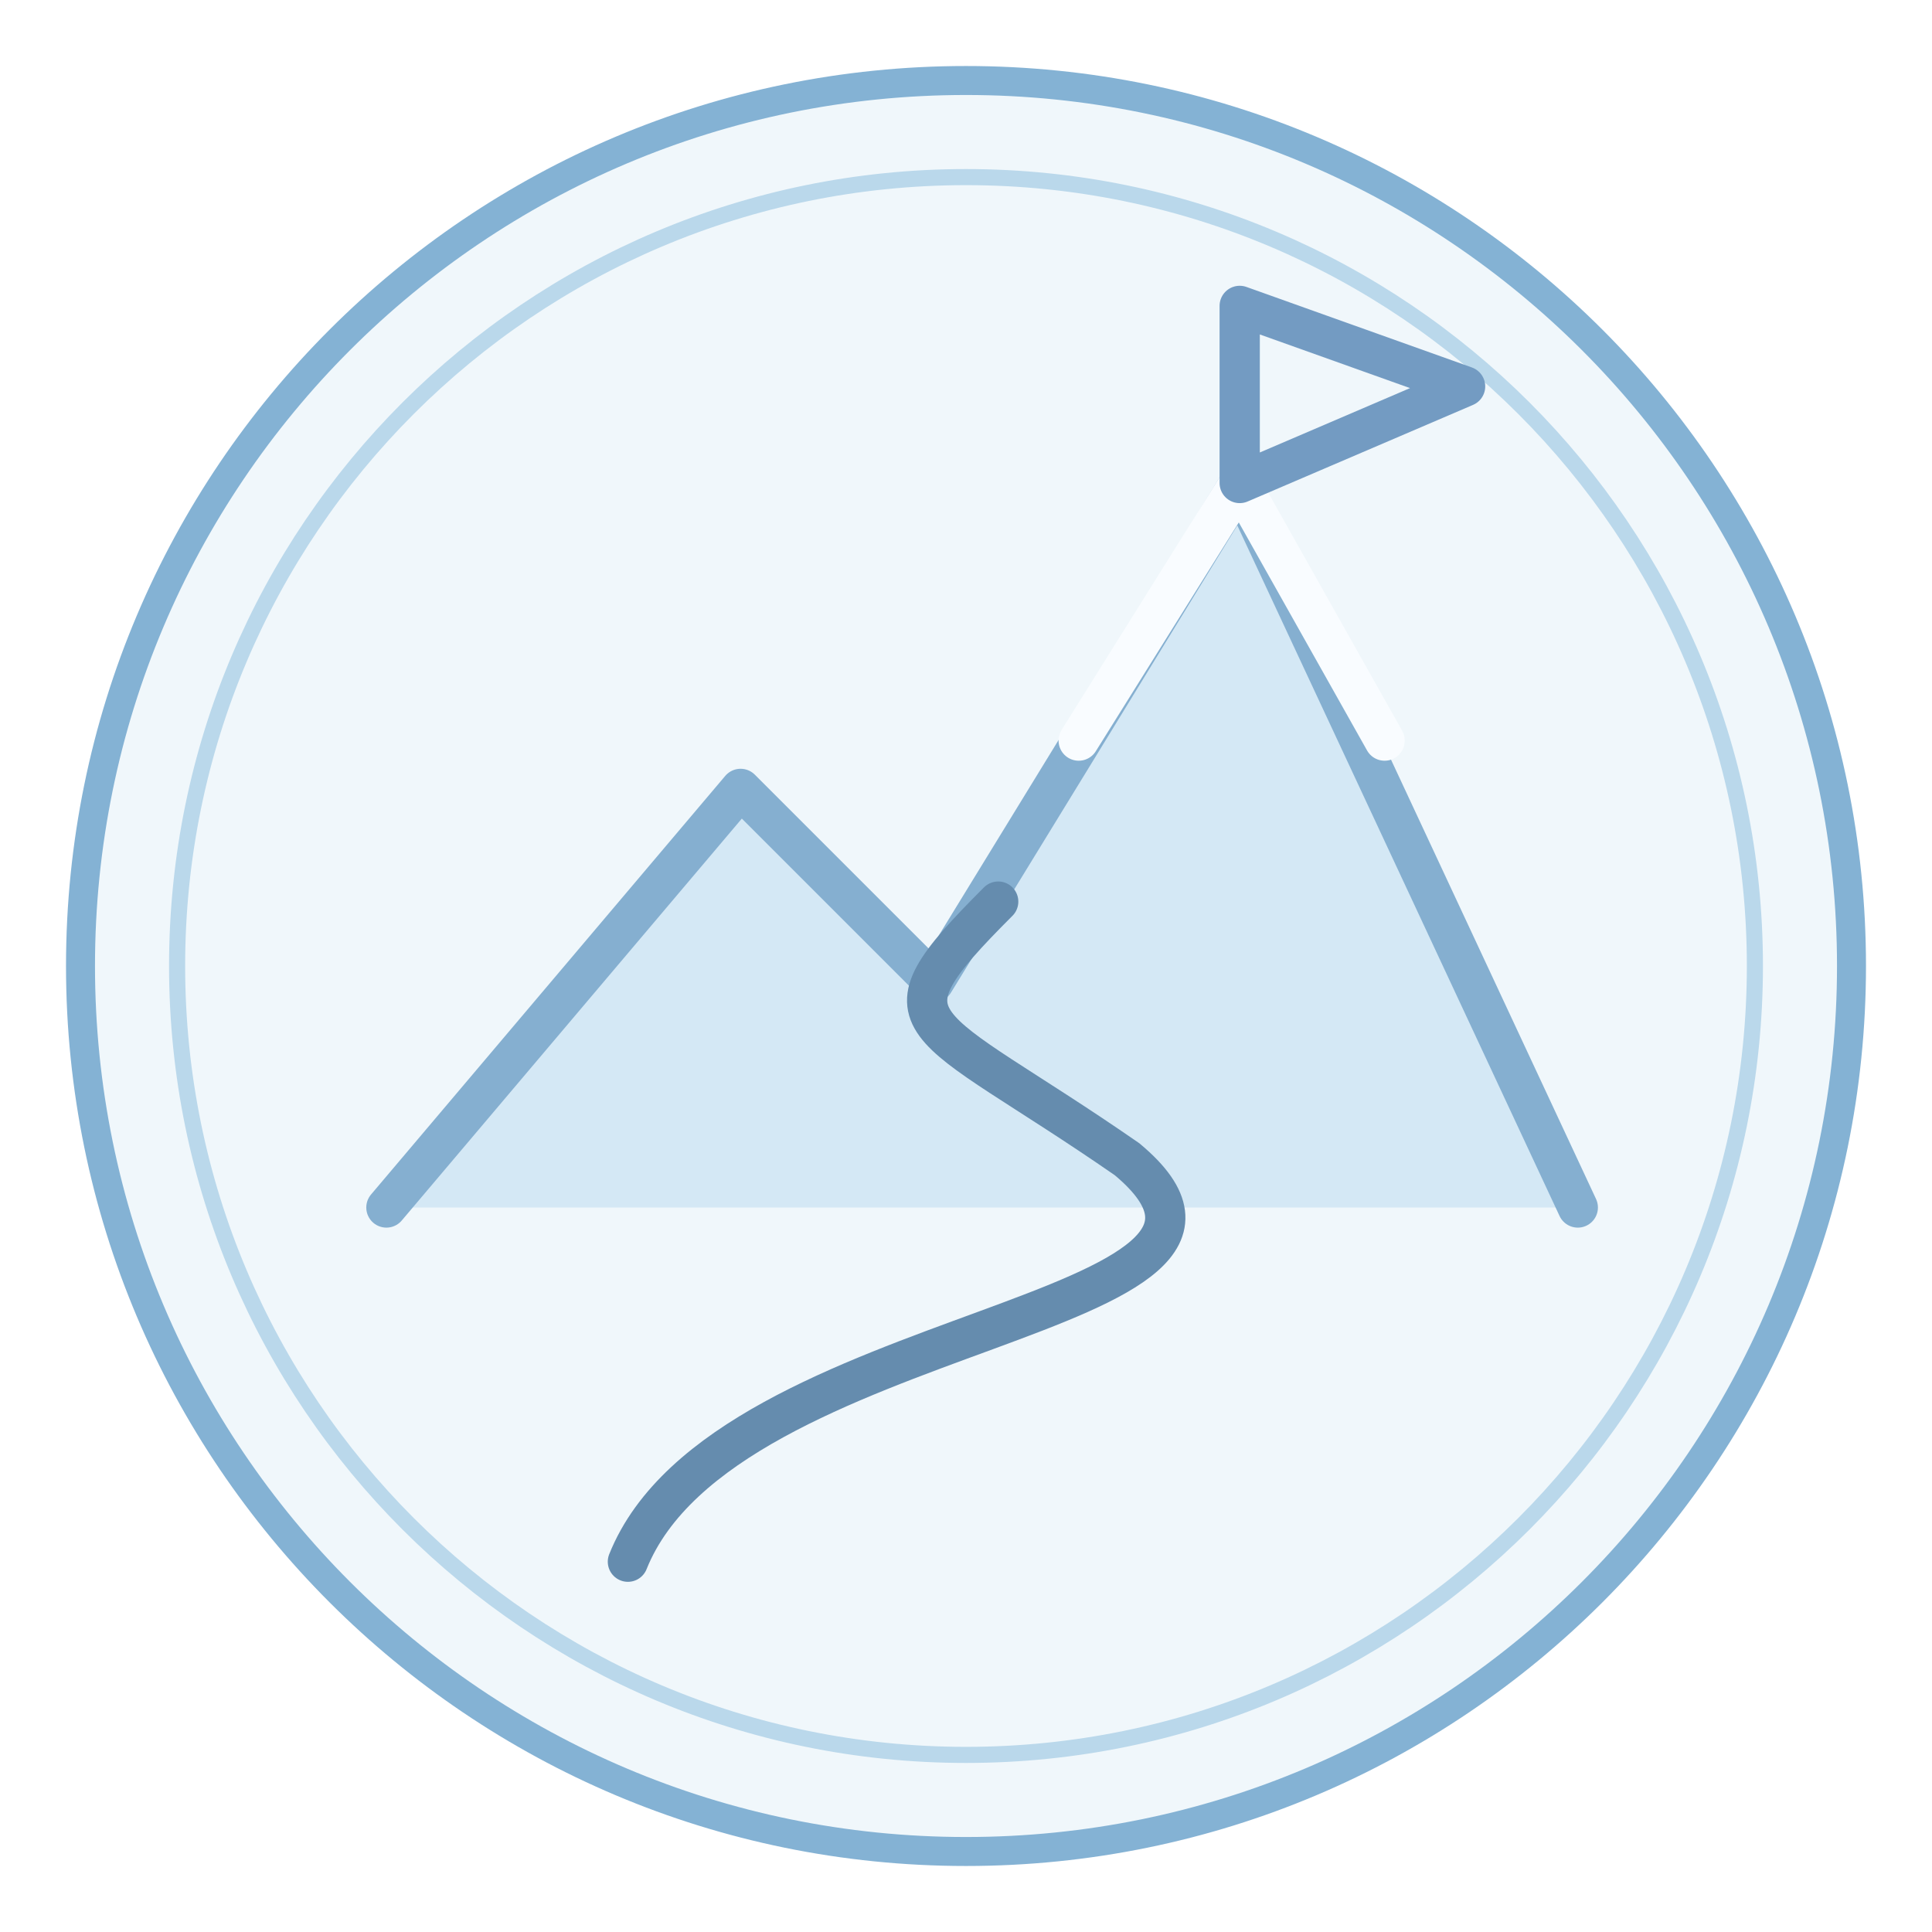
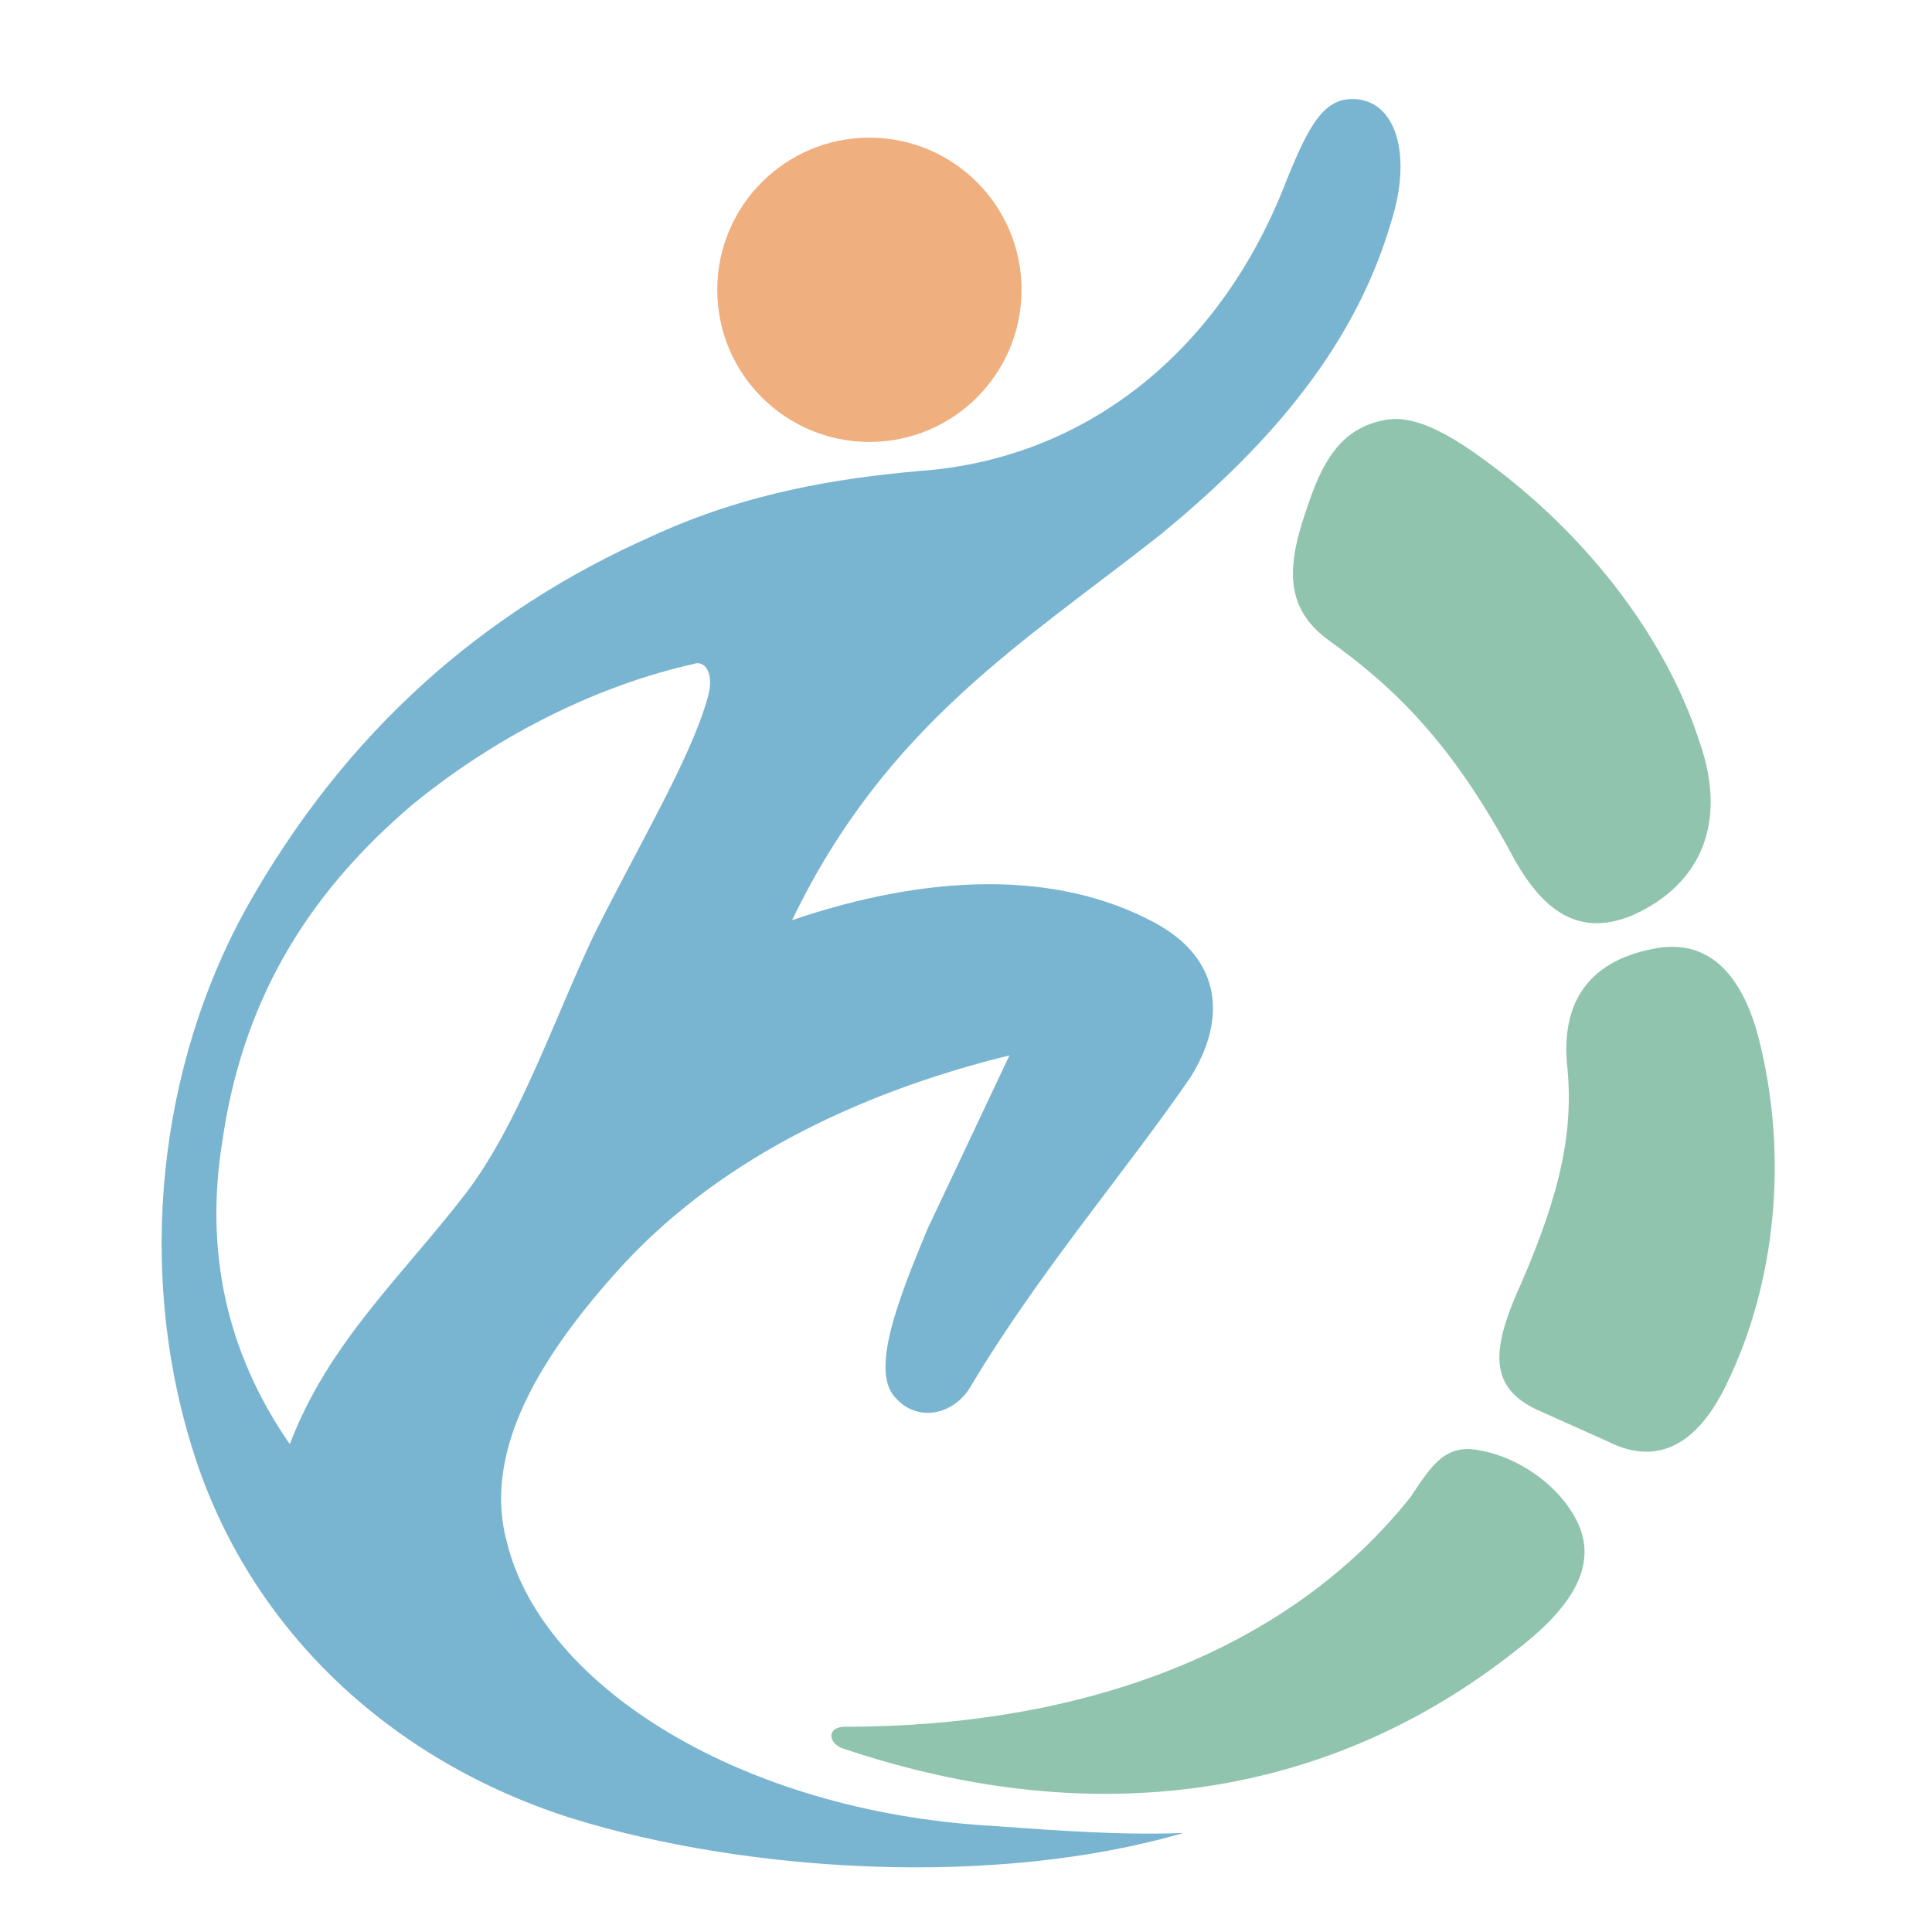
- <svg xmlns="http://www.w3.org/2000/svg" viewBox="0 0 120 120" fill="none">
-   <circle cx="60" cy="60" r="55" fill="#f0f7fb" stroke="#84b2d4" stroke-width="1.8" />
-   <circle cx="60" cy="60" r="49" stroke="#bad8eb" stroke-width="1" />
-   <g stroke="#739abc" stroke-width="2.5" stroke-linecap="round" stroke-linejoin="round">
-     <path d="m24 75 22-26 12 12 19-31 21 45" fill="#d4e8f5" stroke="#85afd0" />
-     <path d="m67 46 10-16 9 16" stroke="#f9fcff" />
-     <path d="M77 30V19m0 0 14 5-14 6" stroke="#739bc2" />
-     <path d="M39 97c6-15 43-15 31-25-13-9-16-8-8-16" stroke="#658cae" />
-   </g>
+ <svg xmlns="http://www.w3.org/2000/svg" viewBox="240 210 800 800" fill="none">
+   <circle cx="600" cy="330" r="63" fill="#efaf7f" />
+   <path fill="#79b5d1" fill-rule="evenodd" d="M800 251C818 251 825 274 816 302C800 357 761 398 721 431C664 476 607 510 568 591C624 572 677 570 718 592C746 607 748 632 733 656C707 694 670 737 642 784C635 796 620 799 611 789C600 778 612 748 624 719L658 647C593 663 535 692 495 737C461 775 440 813 450 849C465 909 548 960 650 966C678 968 704 970 730 969C651 992 548 985 477 963C401 939 343 884 320 811C296 735 306 651 342 586C383 513 440 463 510 432C549 414 587 408 621 405C690 400 746 355 773 284C782 262 788 251 800 251ZM527 485C491 493 449 512 411 543C365 582 340 627 332 683C325 727 333 769 360 808C376 766 406 739 433 704C455 675 469 633 486 597C505 559 526 524 533 499C536 489 532 483 527 485Z" />
+   <path fill="#91c4af" d="M813 384C827 381 844 392 862 406C898 434 930 474 944 518C955 550 945 576 916 589C892 599 877 585 865 562C841 518 818 495 790 475C771 461 773 443 782 418C789 397 798 387 813 384Z" />
+   <path fill="#91c4af" d="M924 603C947 598 961 613 968 639C981 689 975 742 955 783C944 806 928 818 906 807L877 794C857 785 858 770 867 748C884 710 892 682 889 652C886 624 899 608 924 603Z" />
+   <path fill="#91c4af" d="M848 810C864 811 883 822 892 838C904 859 888 878 867 894C792 953 696 970 589 934C583 932 582 925 590 925C688 925 773 894 824 830C832 818 837 810 848 810Z" />
</svg>
